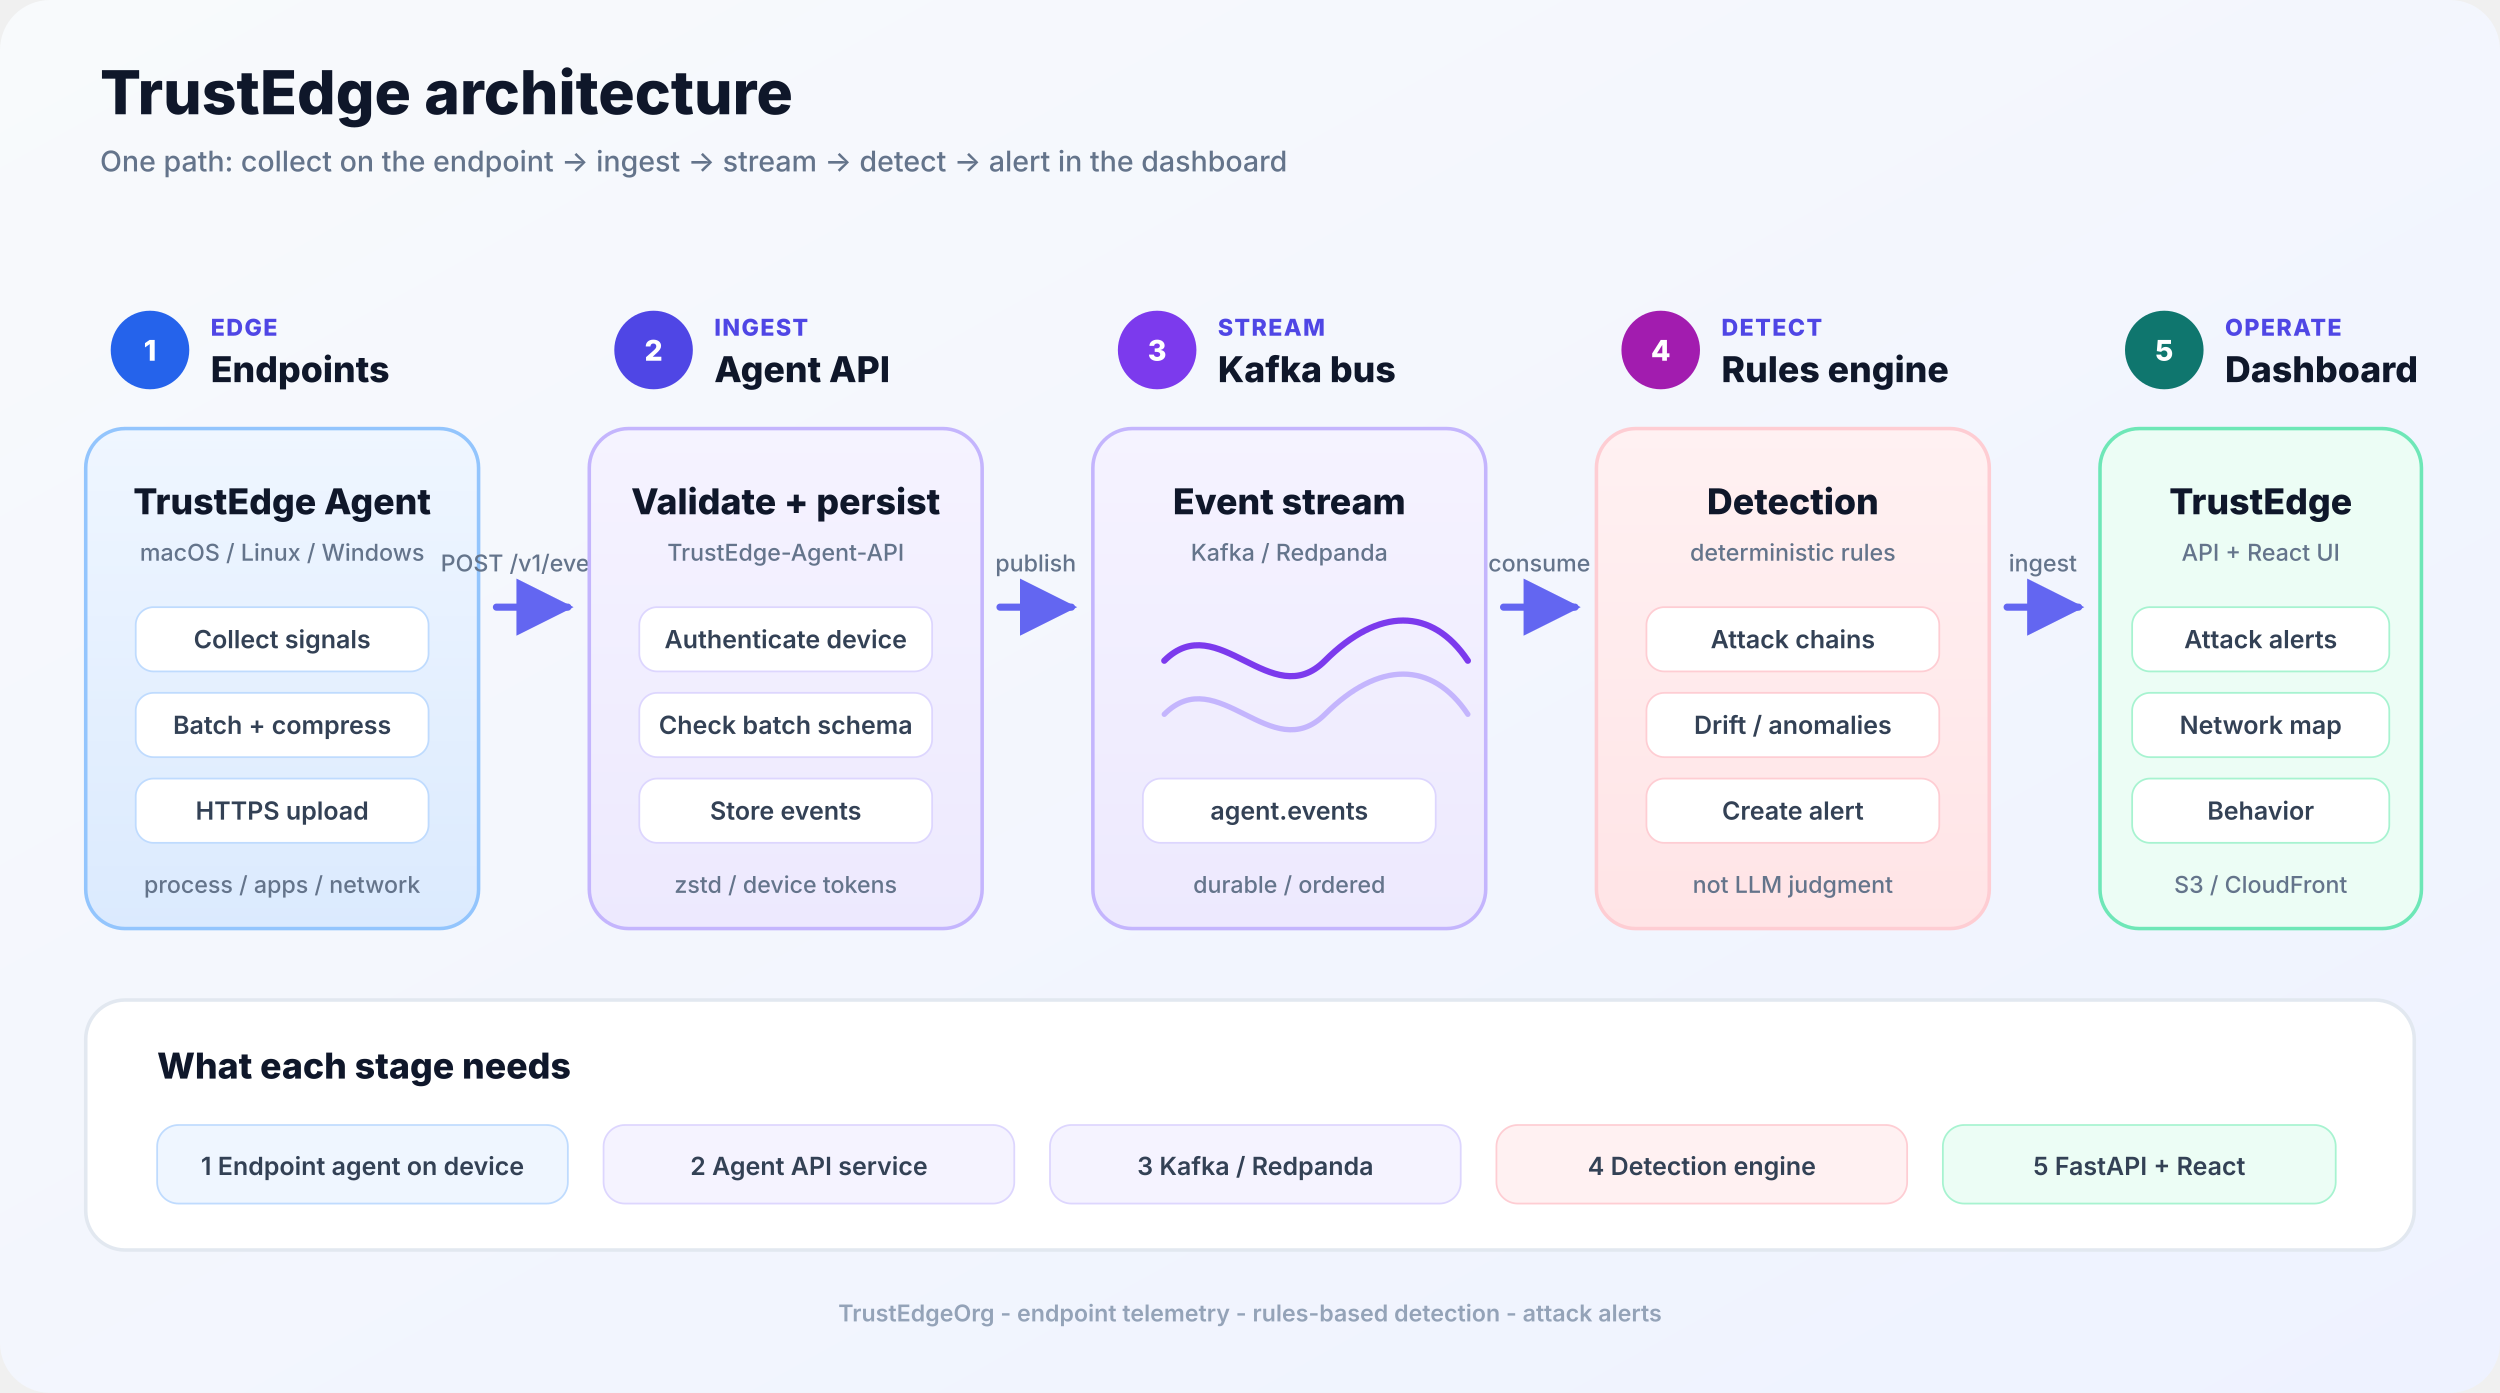
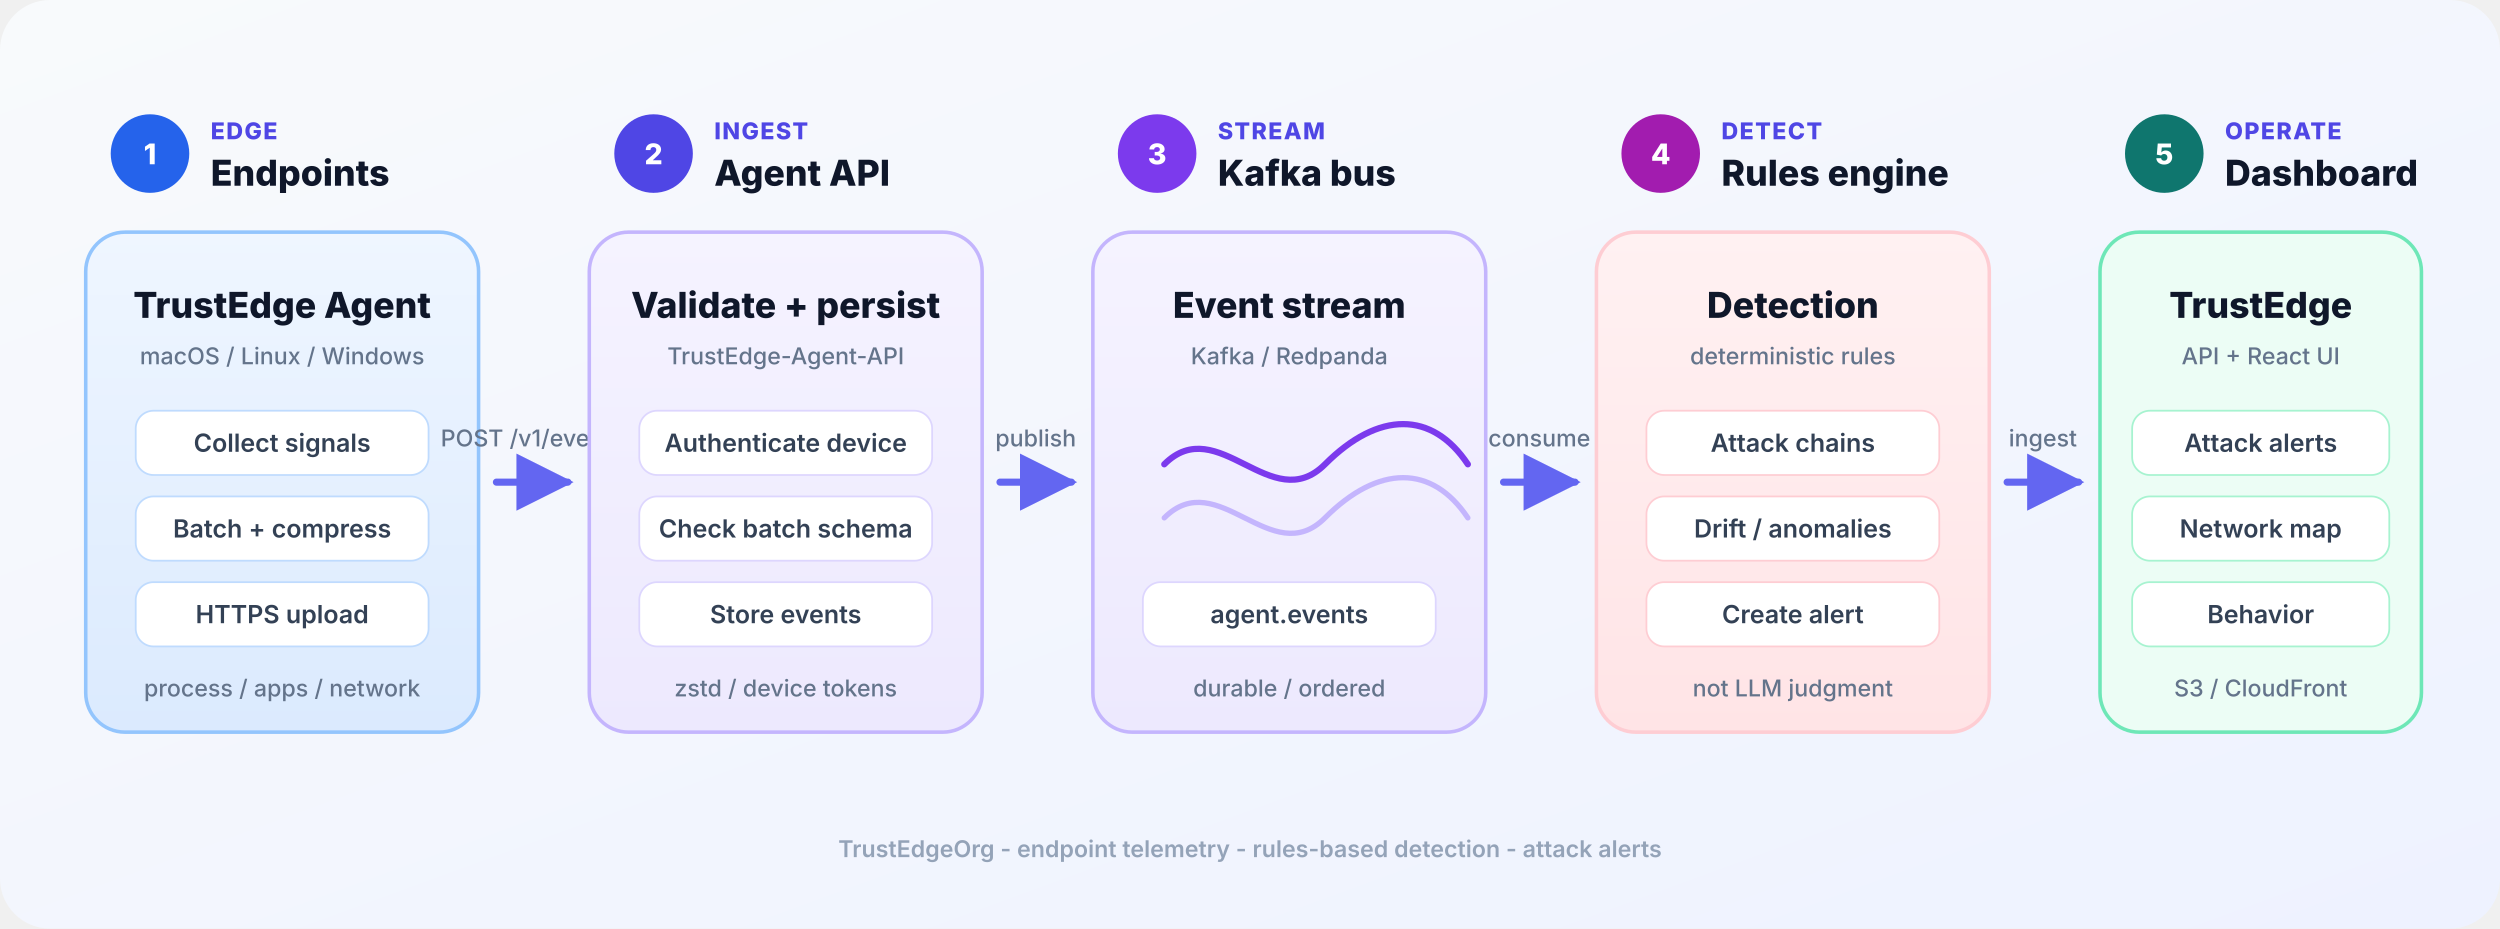
- <svg xmlns="http://www.w3.org/2000/svg" viewBox="0 0 1400 780" role="img" aria-labelledby="arch-title arch-desc">
+ <svg xmlns="http://www.w3.org/2000/svg" viewBox="0 0 1400 520" role="img" aria-labelledby="arch-title arch-desc">
  <defs>
    <linearGradient id="arch-bg" x1="0%" y1="0%" x2="100%" y2="100%">
      <stop offset="0%" stop-color="#F8FAFC" />
      <stop offset="100%" stop-color="#EEF2FF" />
    </linearGradient>
    <linearGradient id="arch-brand" x1="0%" y1="0%" x2="100%" y2="0%">
      <stop offset="0%" stop-color="#2563EB" />
      <stop offset="100%" stop-color="#7C3AED" />
    </linearGradient>
    <linearGradient id="arch-blue" x1="0%" y1="0%" x2="0%" y2="100%">
      <stop offset="0%" stop-color="#EFF6FF" />
      <stop offset="100%" stop-color="#DBEAFE" />
    </linearGradient>
    <linearGradient id="arch-violet" x1="0%" y1="0%" x2="0%" y2="100%">
      <stop offset="0%" stop-color="#F5F3FF" />
      <stop offset="100%" stop-color="#EDE9FE" />
    </linearGradient>
    <linearGradient id="arch-rose" x1="0%" y1="0%" x2="0%" y2="100%">
      <stop offset="0%" stop-color="#FFF1F2" />
      <stop offset="100%" stop-color="#FFE4E6" />
    </linearGradient>
    <marker id="arch-arr" viewBox="0 0 10 10" refX="9" refY="5" markerWidth="8" markerHeight="8" orient="auto">
      <path d="M0 0 L10 5 L0 10 z" fill="#6366F1" />
    </marker>
    <style>
-       .title { font-family: ui-sans-serif, system-ui, -apple-system, Segoe UI, sans-serif; font-size: 34px; font-weight: 800; fill: #0F172A; }
-       .sub { font-family: ui-sans-serif, system-ui, -apple-system, Segoe UI, sans-serif; font-size: 16px; font-weight: 500; fill: #64748B; }
      .num { font-family: ui-sans-serif, system-ui, -apple-system, Segoe UI, sans-serif; font-size: 16px; font-weight: 800; fill: #FFFFFF; }
      .h { font-family: ui-sans-serif, system-ui, -apple-system, Segoe UI, sans-serif; font-size: 20px; font-weight: 800; fill: #0F172A; }
      .b { font-family: ui-sans-serif, system-ui, -apple-system, Segoe UI, sans-serif; font-size: 14px; font-weight: 600; fill: #334155; }
      .s { font-family: ui-sans-serif, system-ui, -apple-system, Segoe UI, sans-serif; font-size: 13px; font-weight: 500; fill: #64748B; }
      .step { font-family: ui-sans-serif, system-ui, -apple-system, Segoe UI, sans-serif; font-size: 13px; font-weight: 800; letter-spacing: 0.06em; fill: #4F46E5; }
      .foot { font-family: ui-sans-serif, system-ui, -apple-system, Segoe UI, sans-serif; font-size: 13px; font-weight: 600; fill: #94A3B8; }
    </style>
  </defs>
-   <rect width="1400" height="780" rx="28" fill="url(#arch-bg)" />
-   <text class="title" x="56" y="64">TrustEdge architecture</text>
-   <text class="sub" x="56" y="96">One path: collect on the endpoint -&gt; ingest -&gt; stream -&gt; detect -&gt; alert in the dashboard</text>
-   <path d="M180 300 H1260" fill="none" stroke="url(#arch-brand)" stroke-width="6" stroke-linecap="round" opacity="0.25" />
-   <g transform="translate(48,160)">
+   <rect width="1400" height="520" rx="28" fill="url(#arch-bg)" />
+   <path d="M180 240 H1260" fill="none" stroke="url(#arch-brand)" stroke-width="6" stroke-linecap="round" opacity="0.25" />
+   <g transform="translate(48,50)">
    <circle cx="36" cy="36" r="22" fill="#2563EB" />
    <text class="num" x="36" y="42" text-anchor="middle">1</text>
    <text class="step" x="70" y="28">EDGE</text>
    <text class="h" x="70" y="54">Endpoints</text>
    <rect y="80" width="220" height="280" rx="22" fill="url(#arch-blue)" stroke="#93C5FD" stroke-width="2" />
    <text class="h" x="110" y="128" text-anchor="middle">TrustEdge Agent</text>
    <text class="s" x="110" y="154" text-anchor="middle">macOS / Linux / Windows</text>
    <rect x="28" y="180" width="164" height="36" rx="10" fill="#FFFFFF" stroke="#BFDBFE" />
    <text class="b" x="110" y="203" text-anchor="middle">Collect signals</text>
    <rect x="28" y="228" width="164" height="36" rx="10" fill="#FFFFFF" stroke="#BFDBFE" />
    <text class="b" x="110" y="251" text-anchor="middle">Batch + compress</text>
    <rect x="28" y="276" width="164" height="36" rx="10" fill="#FFFFFF" stroke="#BFDBFE" />
    <text class="b" x="110" y="299" text-anchor="middle">HTTPS upload</text>
    <text class="s" x="110" y="340" text-anchor="middle">process / apps / network</text>
  </g>
-   <path d="M278 340 H318" stroke="#6366F1" stroke-width="4" stroke-linecap="round" marker-end="url(#arch-arr)" />
-   <text class="s" x="298" y="320" text-anchor="middle">POST /v1/events</text>
-   <g transform="translate(330,160)">
+   <path d="M278 270 H318" stroke="#6366F1" stroke-width="4" stroke-linecap="round" marker-end="url(#arch-arr)" />
+   <text class="s" x="298" y="250" text-anchor="middle">POST /v1/events</text>
+   <g transform="translate(330,50)">
    <circle cx="36" cy="36" r="22" fill="#4F46E5" />
    <text class="num" x="36" y="42" text-anchor="middle">2</text>
    <text class="step" x="70" y="28">INGEST</text>
    <text class="h" x="70" y="54">Agent API</text>
    <rect y="80" width="220" height="280" rx="22" fill="url(#arch-violet)" stroke="#C4B5FD" stroke-width="2" />
    <text class="h" x="110" y="128" text-anchor="middle">Validate + persist</text>
    <text class="s" x="110" y="154" text-anchor="middle">TrustEdge-Agent-API</text>
    <rect x="28" y="180" width="164" height="36" rx="10" fill="#FFFFFF" stroke="#DDD6FE" />
    <text class="b" x="110" y="203" text-anchor="middle">Authenticate device</text>
    <rect x="28" y="228" width="164" height="36" rx="10" fill="#FFFFFF" stroke="#DDD6FE" />
    <text class="b" x="110" y="251" text-anchor="middle">Check batch schema</text>
    <rect x="28" y="276" width="164" height="36" rx="10" fill="#FFFFFF" stroke="#DDD6FE" />
    <text class="b" x="110" y="299" text-anchor="middle">Store events</text>
    <text class="s" x="110" y="340" text-anchor="middle">zstd / device tokens</text>
  </g>
-   <path d="M560 340 H600" stroke="#6366F1" stroke-width="4" stroke-linecap="round" marker-end="url(#arch-arr)" />
-   <text class="s" x="580" y="320" text-anchor="middle">publish</text>
-   <g transform="translate(612,160)">
+   <path d="M560 270 H600" stroke="#6366F1" stroke-width="4" stroke-linecap="round" marker-end="url(#arch-arr)" />
+   <text class="s" x="580" y="250" text-anchor="middle">publish</text>
+   <g transform="translate(612,50)">
    <circle cx="36" cy="36" r="22" fill="#7C3AED" />
    <text class="num" x="36" y="42" text-anchor="middle">3</text>
    <text class="step" x="70" y="28">STREAM</text>
    <text class="h" x="70" y="54">Kafka bus</text>
    <rect y="80" width="220" height="280" rx="22" fill="url(#arch-violet)" stroke="#C4B5FD" stroke-width="2" />
    <text class="h" x="110" y="128" text-anchor="middle">Event stream</text>
    <text class="s" x="110" y="154" text-anchor="middle">Kafka / Redpanda</text>
    <path d="M40 210 C70 180 100 240 130 210 S190 180 210 210" fill="none" stroke="#7C3AED" stroke-width="3.5" stroke-linecap="round" />
    <path d="M40 240 C70 210 100 270 130 240 S190 210 210 240" fill="none" stroke="#C4B5FD" stroke-width="3" stroke-linecap="round" />
    <rect x="28" y="276" width="164" height="36" rx="10" fill="#FFFFFF" stroke="#DDD6FE" />
    <text class="b" x="110" y="299" text-anchor="middle">agent.events</text>
    <text class="s" x="110" y="340" text-anchor="middle">durable / ordered</text>
  </g>
-   <path d="M842 340 H882" stroke="#6366F1" stroke-width="4" stroke-linecap="round" marker-end="url(#arch-arr)" />
-   <text class="s" x="862" y="320" text-anchor="middle">consume</text>
-   <g transform="translate(894,160)">
+   <path d="M842 270 H882" stroke="#6366F1" stroke-width="4" stroke-linecap="round" marker-end="url(#arch-arr)" />
+   <text class="s" x="862" y="250" text-anchor="middle">consume</text>
+   <g transform="translate(894,50)">
    <circle cx="36" cy="36" r="22" fill="#A21CAF" />
    <text class="num" x="36" y="42" text-anchor="middle">4</text>
    <text class="step" x="70" y="28">DETECT</text>
    <text class="h" x="70" y="54">Rules engine</text>
    <rect y="80" width="220" height="280" rx="22" fill="url(#arch-rose)" stroke="#FECDD3" stroke-width="2" />
    <text class="h" x="110" y="128" text-anchor="middle">Detection</text>
    <text class="s" x="110" y="154" text-anchor="middle">deterministic rules</text>
    <rect x="28" y="180" width="164" height="36" rx="10" fill="#FFFFFF" stroke="#FECDD3" />
    <text class="b" x="110" y="203" text-anchor="middle">Attack chains</text>
    <rect x="28" y="228" width="164" height="36" rx="10" fill="#FFFFFF" stroke="#FECDD3" />
    <text class="b" x="110" y="251" text-anchor="middle">Drift / anomalies</text>
    <rect x="28" y="276" width="164" height="36" rx="10" fill="#FFFFFF" stroke="#FECDD3" />
    <text class="b" x="110" y="299" text-anchor="middle">Create alert</text>
    <text class="s" x="110" y="340" text-anchor="middle">not LLM judgment</text>
  </g>
-   <path d="M1124 340 H1164" stroke="#6366F1" stroke-width="4" stroke-linecap="round" marker-end="url(#arch-arr)" />
-   <text class="s" x="1144" y="320" text-anchor="middle">ingest</text>
-   <g transform="translate(1176,160)">
+   <path d="M1124 270 H1164" stroke="#6366F1" stroke-width="4" stroke-linecap="round" marker-end="url(#arch-arr)" />
+   <text class="s" x="1144" y="250" text-anchor="middle">ingest</text>
+   <g transform="translate(1176,50)">
    <circle cx="36" cy="36" r="22" fill="#0F766E" />
    <text class="num" x="36" y="42" text-anchor="middle">5</text>
    <text class="step" x="70" y="28" fill="#0F766E">OPERATE</text>
    <text class="h" x="70" y="54">Dashboard</text>
    <rect y="80" width="180" height="280" rx="22" fill="#ECFDF5" stroke="#6EE7B7" stroke-width="2" />
    <text class="h" x="90" y="128" text-anchor="middle">TrustEdge</text>
    <text class="s" x="90" y="154" text-anchor="middle">API + React UI</text>
    <rect x="18" y="180" width="144" height="36" rx="10" fill="#FFFFFF" stroke="#A7F3D0" />
    <text class="b" x="90" y="203" text-anchor="middle">Attack alerts</text>
    <rect x="18" y="228" width="144" height="36" rx="10" fill="#FFFFFF" stroke="#A7F3D0" />
    <text class="b" x="90" y="251" text-anchor="middle">Network map</text>
    <rect x="18" y="276" width="144" height="36" rx="10" fill="#FFFFFF" stroke="#A7F3D0" />
    <text class="b" x="90" y="299" text-anchor="middle">Behavior</text>
    <text class="s" x="90" y="340" text-anchor="middle">S3 / CloudFront</text>
  </g>
-   <g transform="translate(48,560)">
-     <rect width="1304" height="140" rx="22" fill="#FFFFFF" stroke="#E2E8F0" stroke-width="2" />
-     <text class="h" x="40" y="44">What each stage needs</text>
-     <g transform="translate(40,70)">
-       <rect width="230" height="44" rx="12" fill="#EFF6FF" stroke="#BFDBFE" />
-       <text class="b" x="115" y="28" text-anchor="middle">1  Endpoint agent on device</text>
-     </g>
-     <g transform="translate(290,70)">
-       <rect width="230" height="44" rx="12" fill="#F5F3FF" stroke="#DDD6FE" />
-       <text class="b" x="115" y="28" text-anchor="middle">2  Agent API service</text>
-     </g>
-     <g transform="translate(540,70)">
-       <rect width="230" height="44" rx="12" fill="#F5F3FF" stroke="#DDD6FE" />
-       <text class="b" x="115" y="28" text-anchor="middle">3  Kafka / Redpanda</text>
-     </g>
-     <g transform="translate(790,70)">
-       <rect width="230" height="44" rx="12" fill="#FFF1F2" stroke="#FECDD3" />
-       <text class="b" x="115" y="28" text-anchor="middle">4  Detection engine</text>
-     </g>
-     <g transform="translate(1040,70)">
-       <rect width="220" height="44" rx="12" fill="#ECFDF5" stroke="#A7F3D0" />
-       <text class="b" x="110" y="28" text-anchor="middle">5  FastAPI + React</text>
-     </g>
-   </g>
-   <text class="foot" x="700" y="740" text-anchor="middle">TrustEdgeOrg - endpoint telemetry - rules-based detection - attack alerts</text>
+   <text class="foot" x="700" y="480" text-anchor="middle">TrustEdgeOrg - endpoint telemetry - rules-based detection - attack alerts</text>
</svg>
